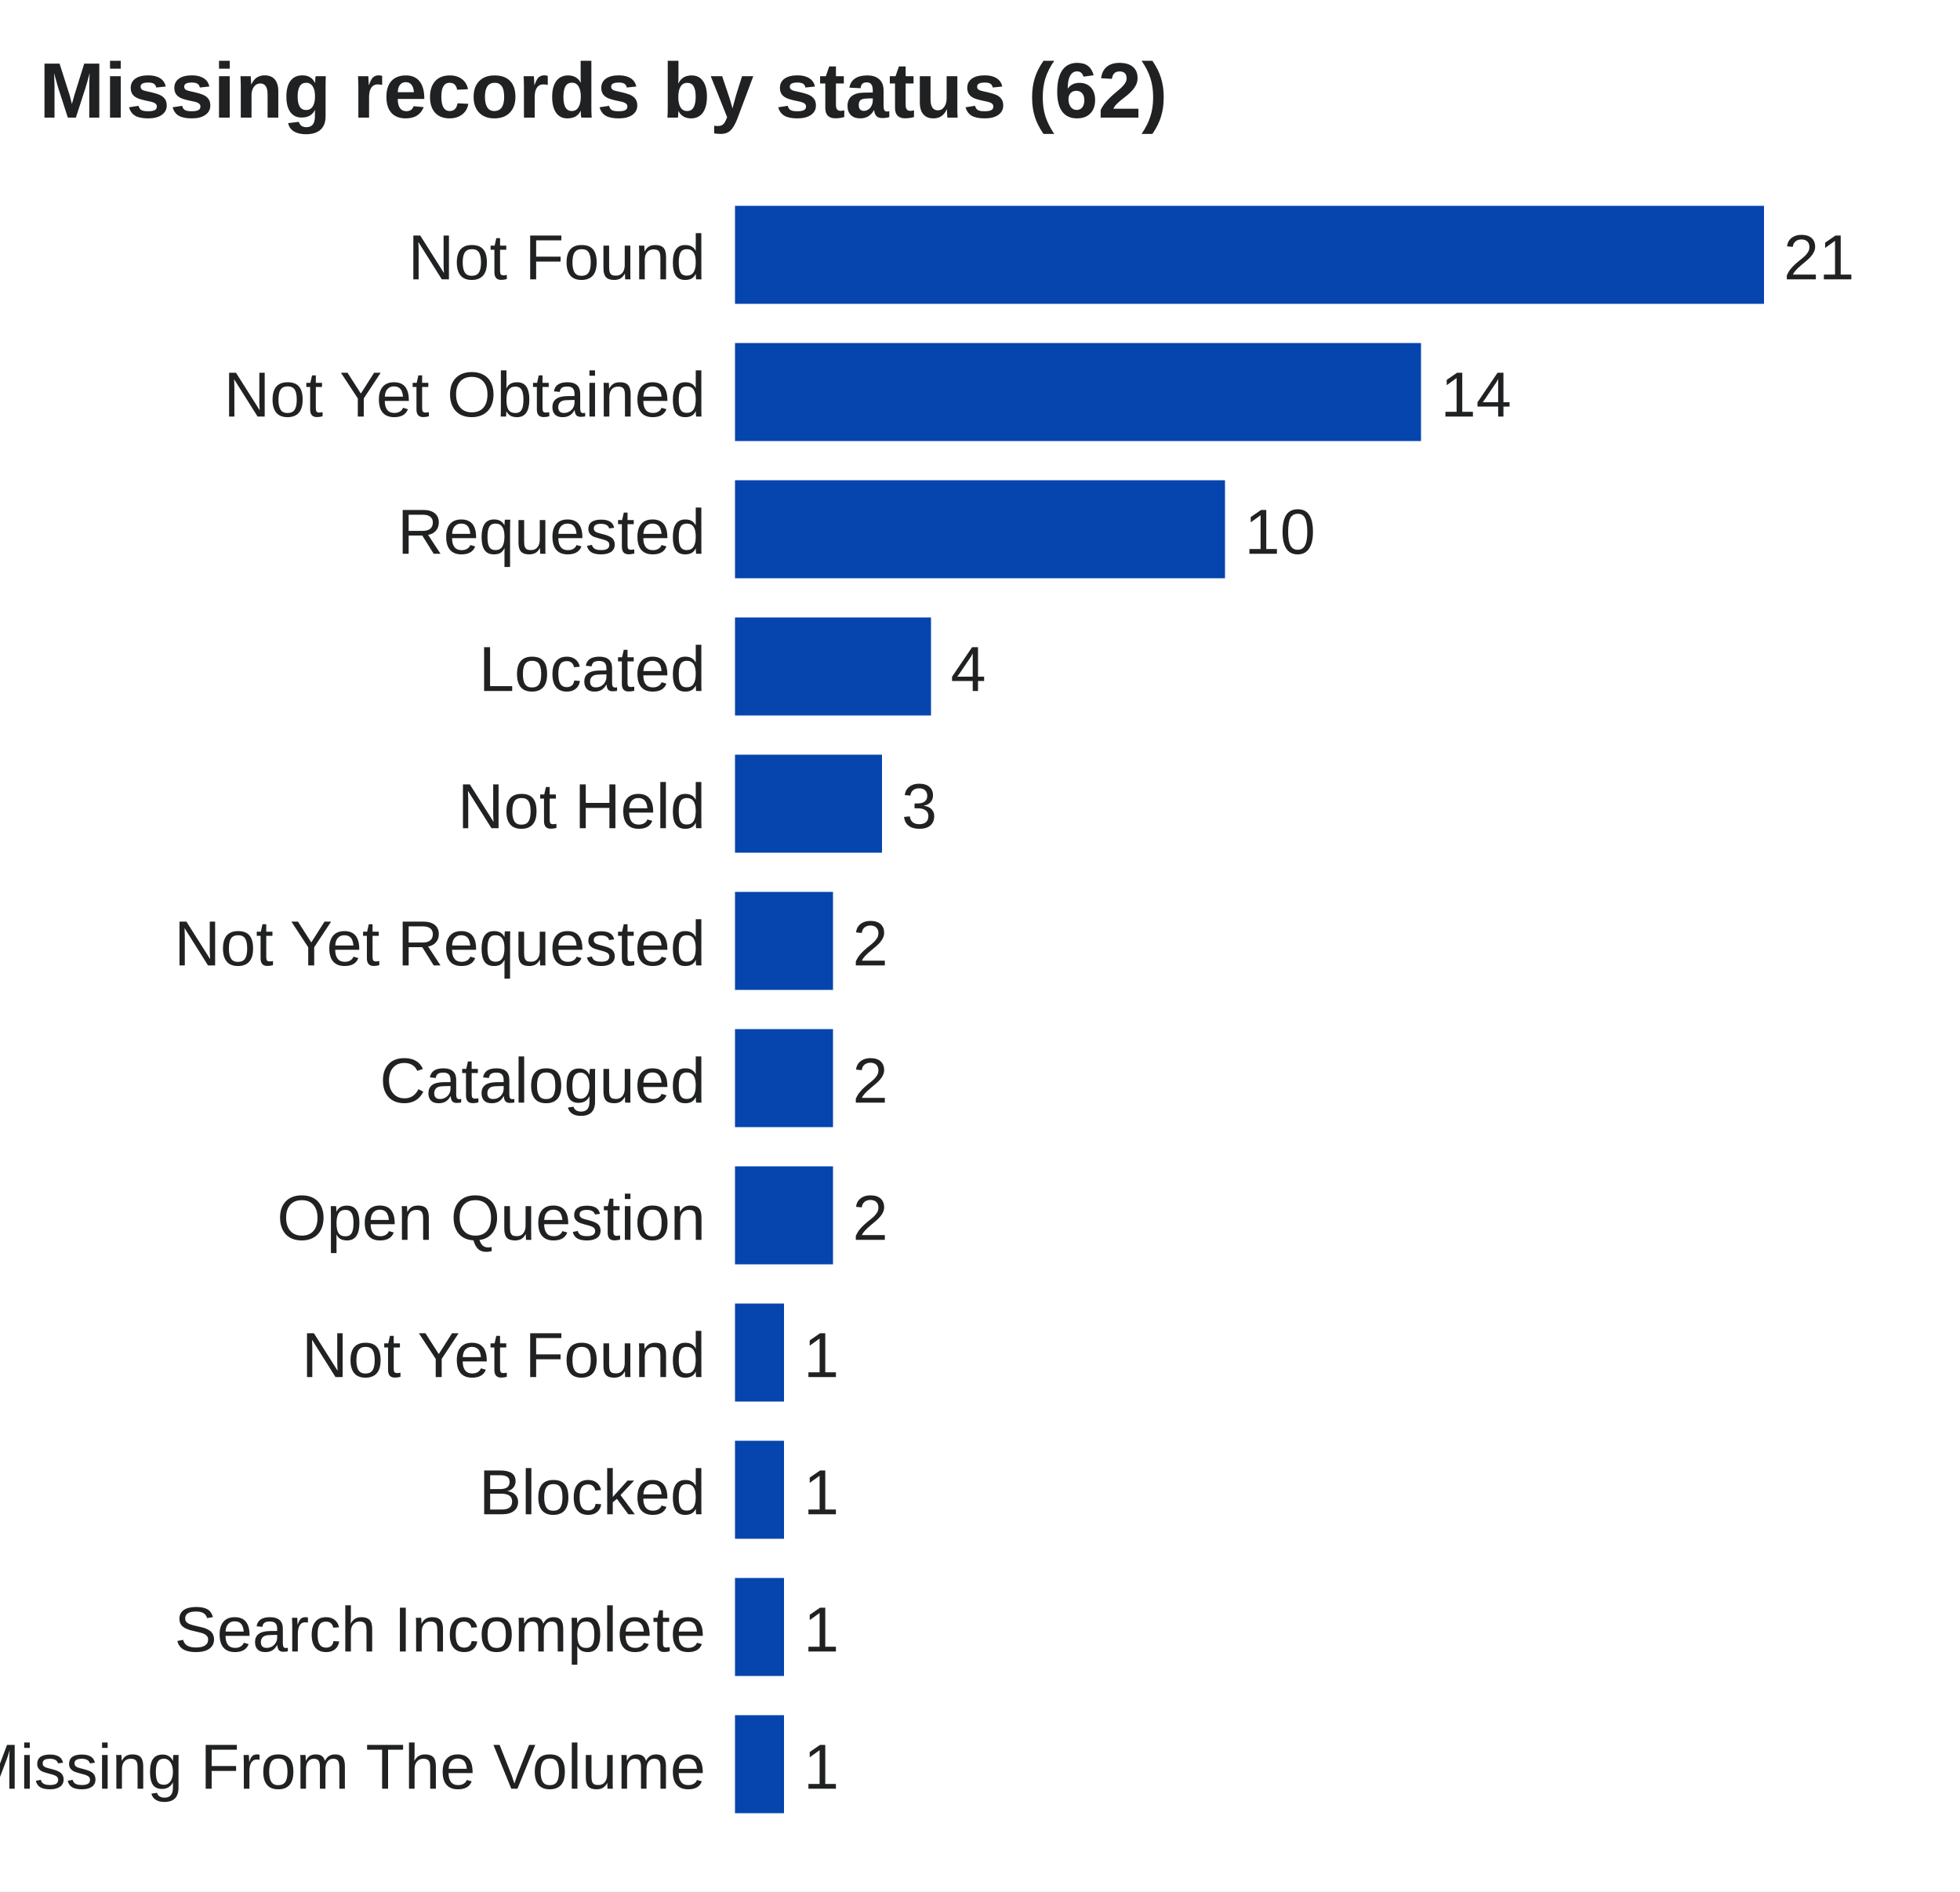
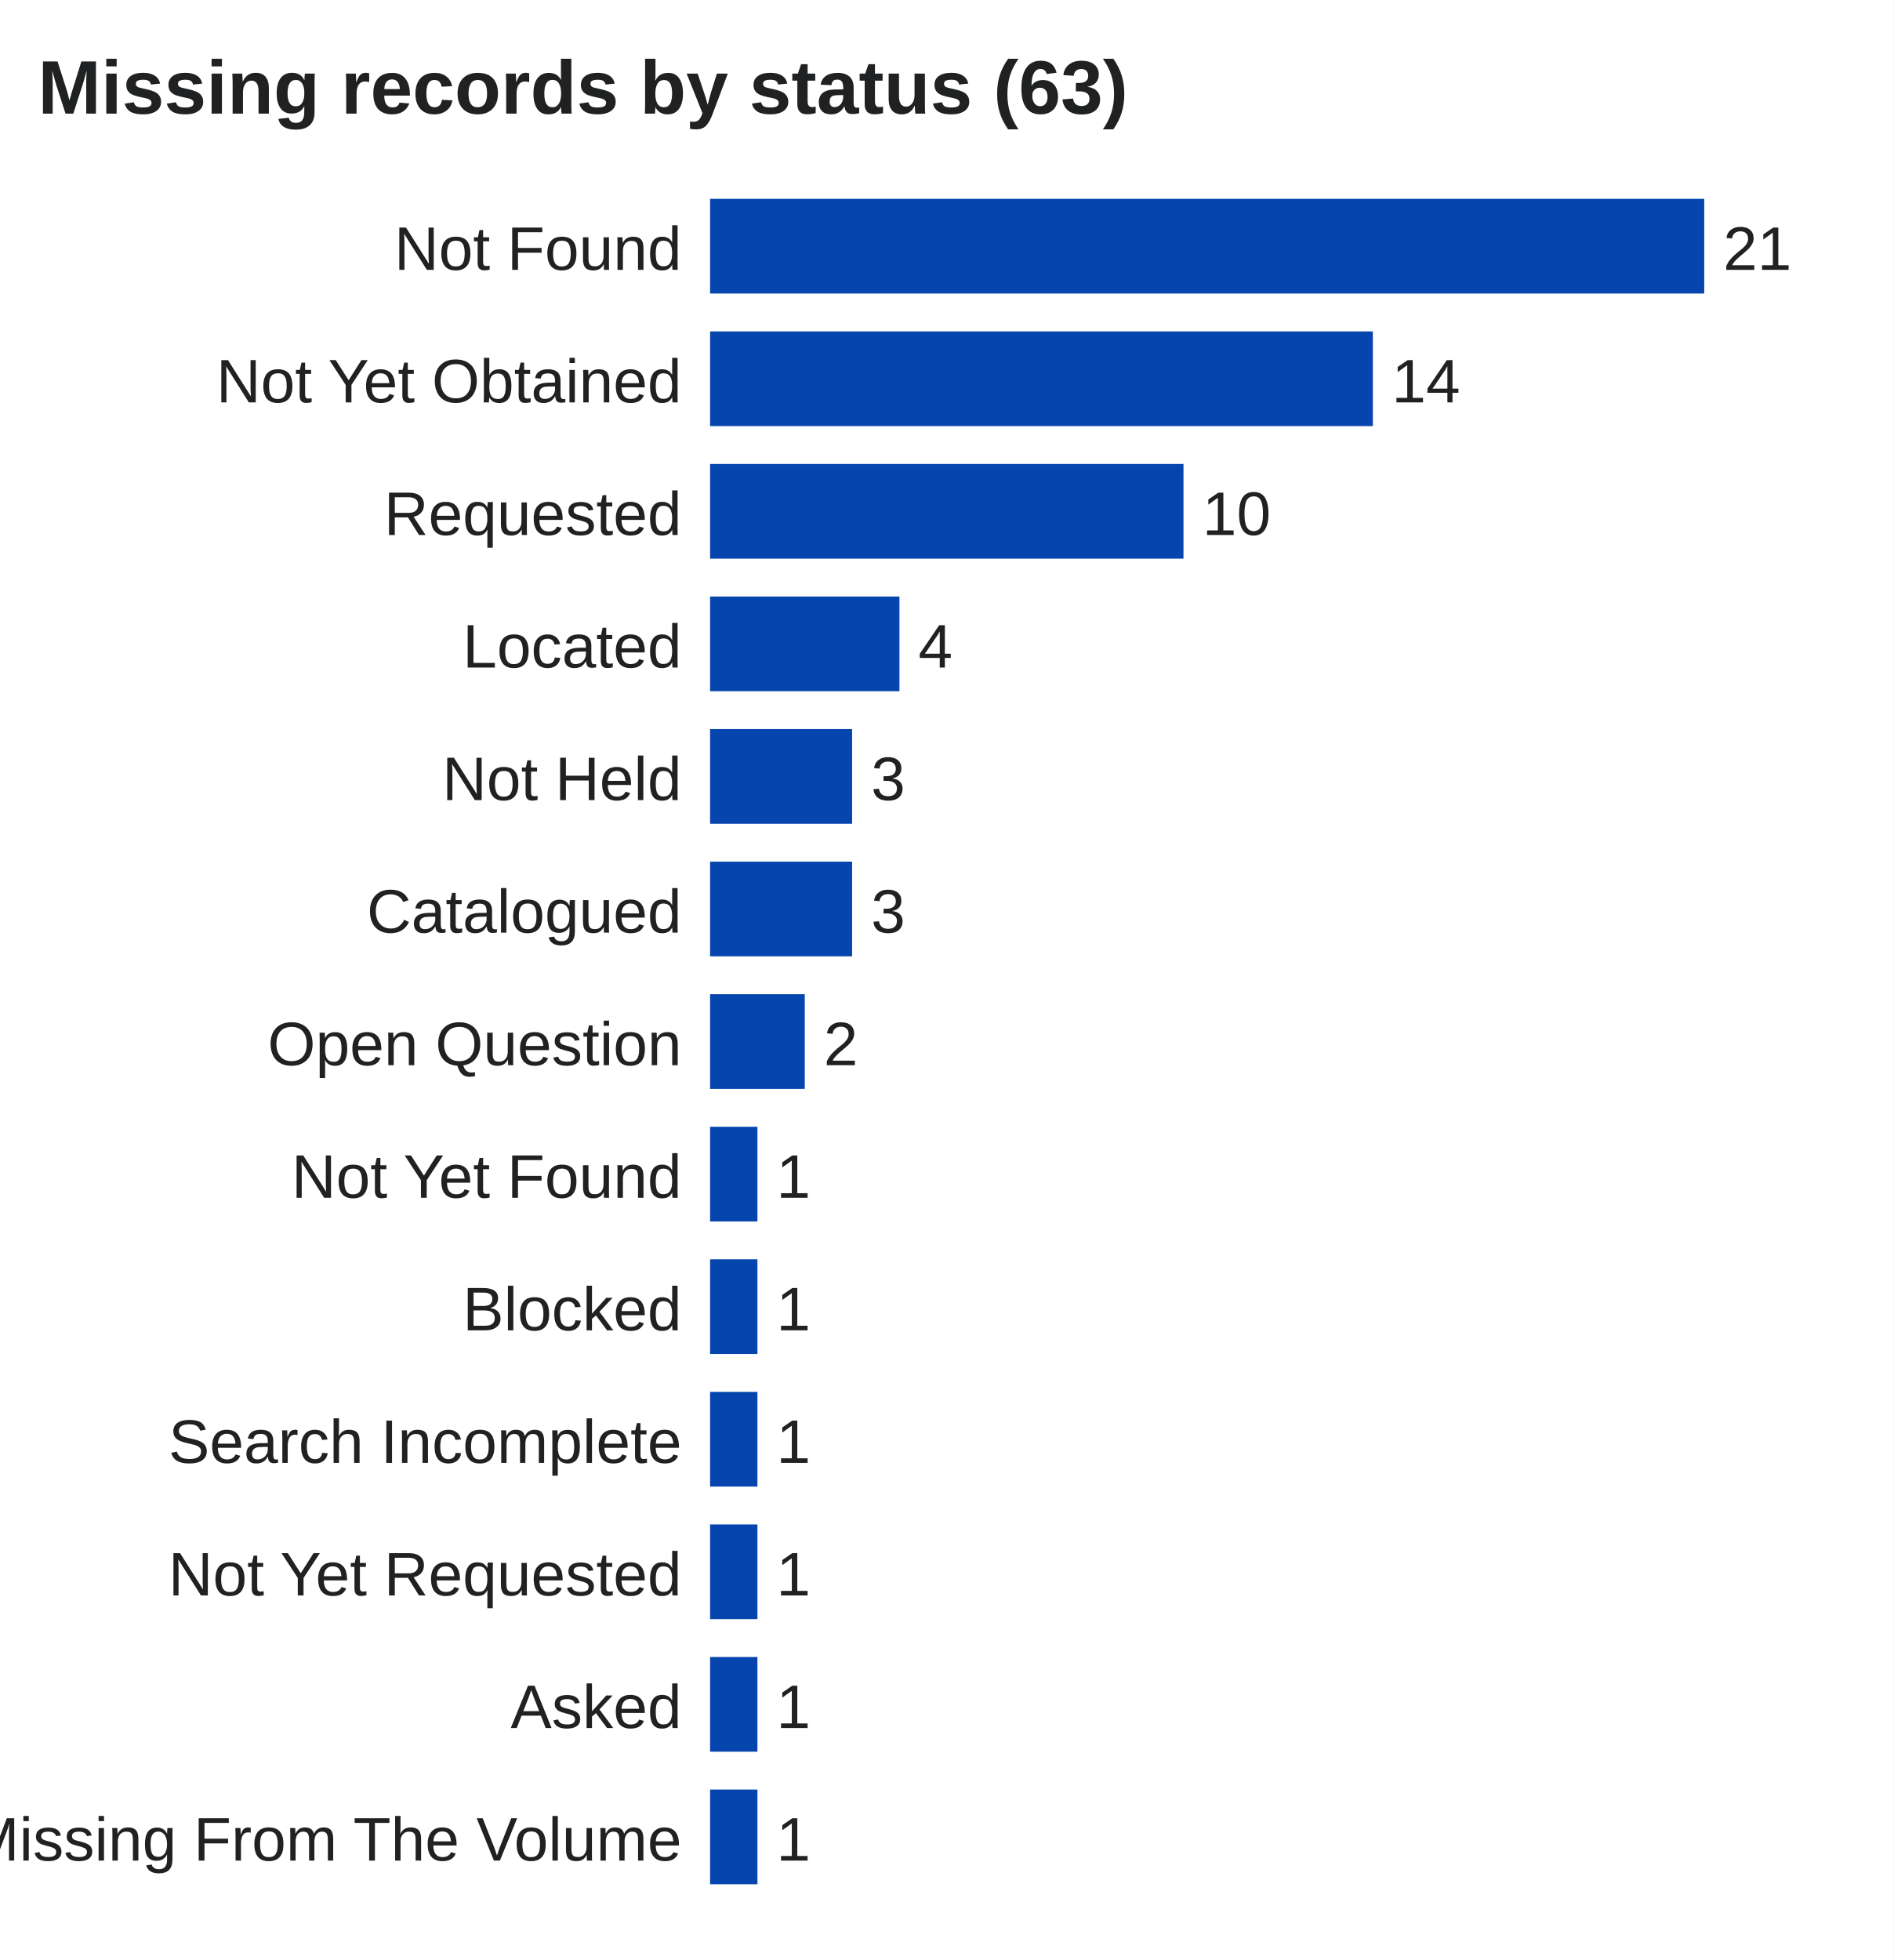
- <svg xmlns="http://www.w3.org/2000/svg" viewBox="0 0 400 386" width="100%" role="img" aria-label="Missing records by status">
-   <rect width="400" height="386" fill="#ffffff" />
-   <text x="8.0" y="24.0" font-size="16" text-anchor="start" fill="#202122" font-weight="bold" font-family="Arial,sans-serif">Missing records by status (62)</text>
+ <svg xmlns="http://www.w3.org/2000/svg" viewBox="0 0 400 414" width="100%" role="img" aria-label="Missing records by status">
+   <rect width="400" height="414" fill="#ffffff" />
+   <text x="8.0" y="24.0" font-size="16" text-anchor="start" fill="#202122" font-weight="bold" font-family="Arial,sans-serif">Missing records by status (63)</text>
  <text x="144.0" y="57.0" font-size="13" text-anchor="end" fill="#202122" font-weight="normal" font-family="Arial,sans-serif">Not Found</text>
  <rect x="150" y="42" width="210.0" height="20" fill="#0645ad" />
  <text x="364.0" y="57.0" font-size="13" text-anchor="start" fill="#202122" font-weight="normal" font-family="Arial,sans-serif">21</text>
  <text x="144.0" y="85.0" font-size="13" text-anchor="end" fill="#202122" font-weight="normal" font-family="Arial,sans-serif">Not Yet Obtained</text>
  <rect x="150" y="70" width="140.0" height="20" fill="#0645ad" />
  <text x="294.0" y="85.0" font-size="13" text-anchor="start" fill="#202122" font-weight="normal" font-family="Arial,sans-serif">14</text>
  <text x="144.0" y="113.0" font-size="13" text-anchor="end" fill="#202122" font-weight="normal" font-family="Arial,sans-serif">Requested</text>
  <rect x="150" y="98" width="100.0" height="20" fill="#0645ad" />
  <text x="254.0" y="113.0" font-size="13" text-anchor="start" fill="#202122" font-weight="normal" font-family="Arial,sans-serif">10</text>
  <text x="144.0" y="141.0" font-size="13" text-anchor="end" fill="#202122" font-weight="normal" font-family="Arial,sans-serif">Located</text>
  <rect x="150" y="126" width="40.0" height="20" fill="#0645ad" />
  <text x="194.0" y="141.0" font-size="13" text-anchor="start" fill="#202122" font-weight="normal" font-family="Arial,sans-serif">4</text>
  <text x="144.0" y="169.0" font-size="13" text-anchor="end" fill="#202122" font-weight="normal" font-family="Arial,sans-serif">Not Held</text>
  <rect x="150" y="154" width="30.0" height="20" fill="#0645ad" />
  <text x="184.0" y="169.0" font-size="13" text-anchor="start" fill="#202122" font-weight="normal" font-family="Arial,sans-serif">3</text>
-   <text x="144.0" y="197.0" font-size="13" text-anchor="end" fill="#202122" font-weight="normal" font-family="Arial,sans-serif">Not Yet Requested</text>
-   <rect x="150" y="182" width="20.0" height="20" fill="#0645ad" />
-   <text x="174.0" y="197.0" font-size="13" text-anchor="start" fill="#202122" font-weight="normal" font-family="Arial,sans-serif">2</text>
-   <text x="144.0" y="225.0" font-size="13" text-anchor="end" fill="#202122" font-weight="normal" font-family="Arial,sans-serif">Catalogued</text>
+   <text x="144.0" y="197.0" font-size="13" text-anchor="end" fill="#202122" font-weight="normal" font-family="Arial,sans-serif">Catalogued</text>
+   <rect x="150" y="182" width="30.0" height="20" fill="#0645ad" />
+   <text x="184.0" y="197.0" font-size="13" text-anchor="start" fill="#202122" font-weight="normal" font-family="Arial,sans-serif">3</text>
+   <text x="144.0" y="225.0" font-size="13" text-anchor="end" fill="#202122" font-weight="normal" font-family="Arial,sans-serif">Open Question</text>
  <rect x="150" y="210" width="20.0" height="20" fill="#0645ad" />
  <text x="174.0" y="225.0" font-size="13" text-anchor="start" fill="#202122" font-weight="normal" font-family="Arial,sans-serif">2</text>
-   <text x="144.0" y="253.0" font-size="13" text-anchor="end" fill="#202122" font-weight="normal" font-family="Arial,sans-serif">Open Question</text>
-   <rect x="150" y="238" width="20.0" height="20" fill="#0645ad" />
-   <text x="174.0" y="253.0" font-size="13" text-anchor="start" fill="#202122" font-weight="normal" font-family="Arial,sans-serif">2</text>
-   <text x="144.0" y="281.0" font-size="13" text-anchor="end" fill="#202122" font-weight="normal" font-family="Arial,sans-serif">Not Yet Found</text>
+   <text x="144.0" y="253.0" font-size="13" text-anchor="end" fill="#202122" font-weight="normal" font-family="Arial,sans-serif">Not Yet Found</text>
+   <rect x="150" y="238" width="10.0" height="20" fill="#0645ad" />
+   <text x="164.0" y="253.0" font-size="13" text-anchor="start" fill="#202122" font-weight="normal" font-family="Arial,sans-serif">1</text>
+   <text x="144.0" y="281.0" font-size="13" text-anchor="end" fill="#202122" font-weight="normal" font-family="Arial,sans-serif">Blocked</text>
  <rect x="150" y="266" width="10.0" height="20" fill="#0645ad" />
  <text x="164.0" y="281.0" font-size="13" text-anchor="start" fill="#202122" font-weight="normal" font-family="Arial,sans-serif">1</text>
-   <text x="144.0" y="309.0" font-size="13" text-anchor="end" fill="#202122" font-weight="normal" font-family="Arial,sans-serif">Blocked</text>
+   <text x="144.0" y="309.0" font-size="13" text-anchor="end" fill="#202122" font-weight="normal" font-family="Arial,sans-serif">Search Incomplete</text>
  <rect x="150" y="294" width="10.0" height="20" fill="#0645ad" />
  <text x="164.0" y="309.0" font-size="13" text-anchor="start" fill="#202122" font-weight="normal" font-family="Arial,sans-serif">1</text>
-   <text x="144.0" y="337.0" font-size="13" text-anchor="end" fill="#202122" font-weight="normal" font-family="Arial,sans-serif">Search Incomplete</text>
+   <text x="144.0" y="337.0" font-size="13" text-anchor="end" fill="#202122" font-weight="normal" font-family="Arial,sans-serif">Not Yet Requested</text>
  <rect x="150" y="322" width="10.0" height="20" fill="#0645ad" />
  <text x="164.0" y="337.0" font-size="13" text-anchor="start" fill="#202122" font-weight="normal" font-family="Arial,sans-serif">1</text>
-   <text x="144.0" y="365.0" font-size="13" text-anchor="end" fill="#202122" font-weight="normal" font-family="Arial,sans-serif">Not Held: Pages Missing From The Volume</text>
+   <text x="144.0" y="365.0" font-size="13" text-anchor="end" fill="#202122" font-weight="normal" font-family="Arial,sans-serif">Asked</text>
  <rect x="150" y="350" width="10.0" height="20" fill="#0645ad" />
  <text x="164.0" y="365.0" font-size="13" text-anchor="start" fill="#202122" font-weight="normal" font-family="Arial,sans-serif">1</text>
+   <text x="144.0" y="393.0" font-size="13" text-anchor="end" fill="#202122" font-weight="normal" font-family="Arial,sans-serif">Not Held: Pages Missing From The Volume</text>
+   <rect x="150" y="378" width="10.0" height="20" fill="#0645ad" />
+   <text x="164.0" y="393.0" font-size="13" text-anchor="start" fill="#202122" font-weight="normal" font-family="Arial,sans-serif">1</text>
</svg>
